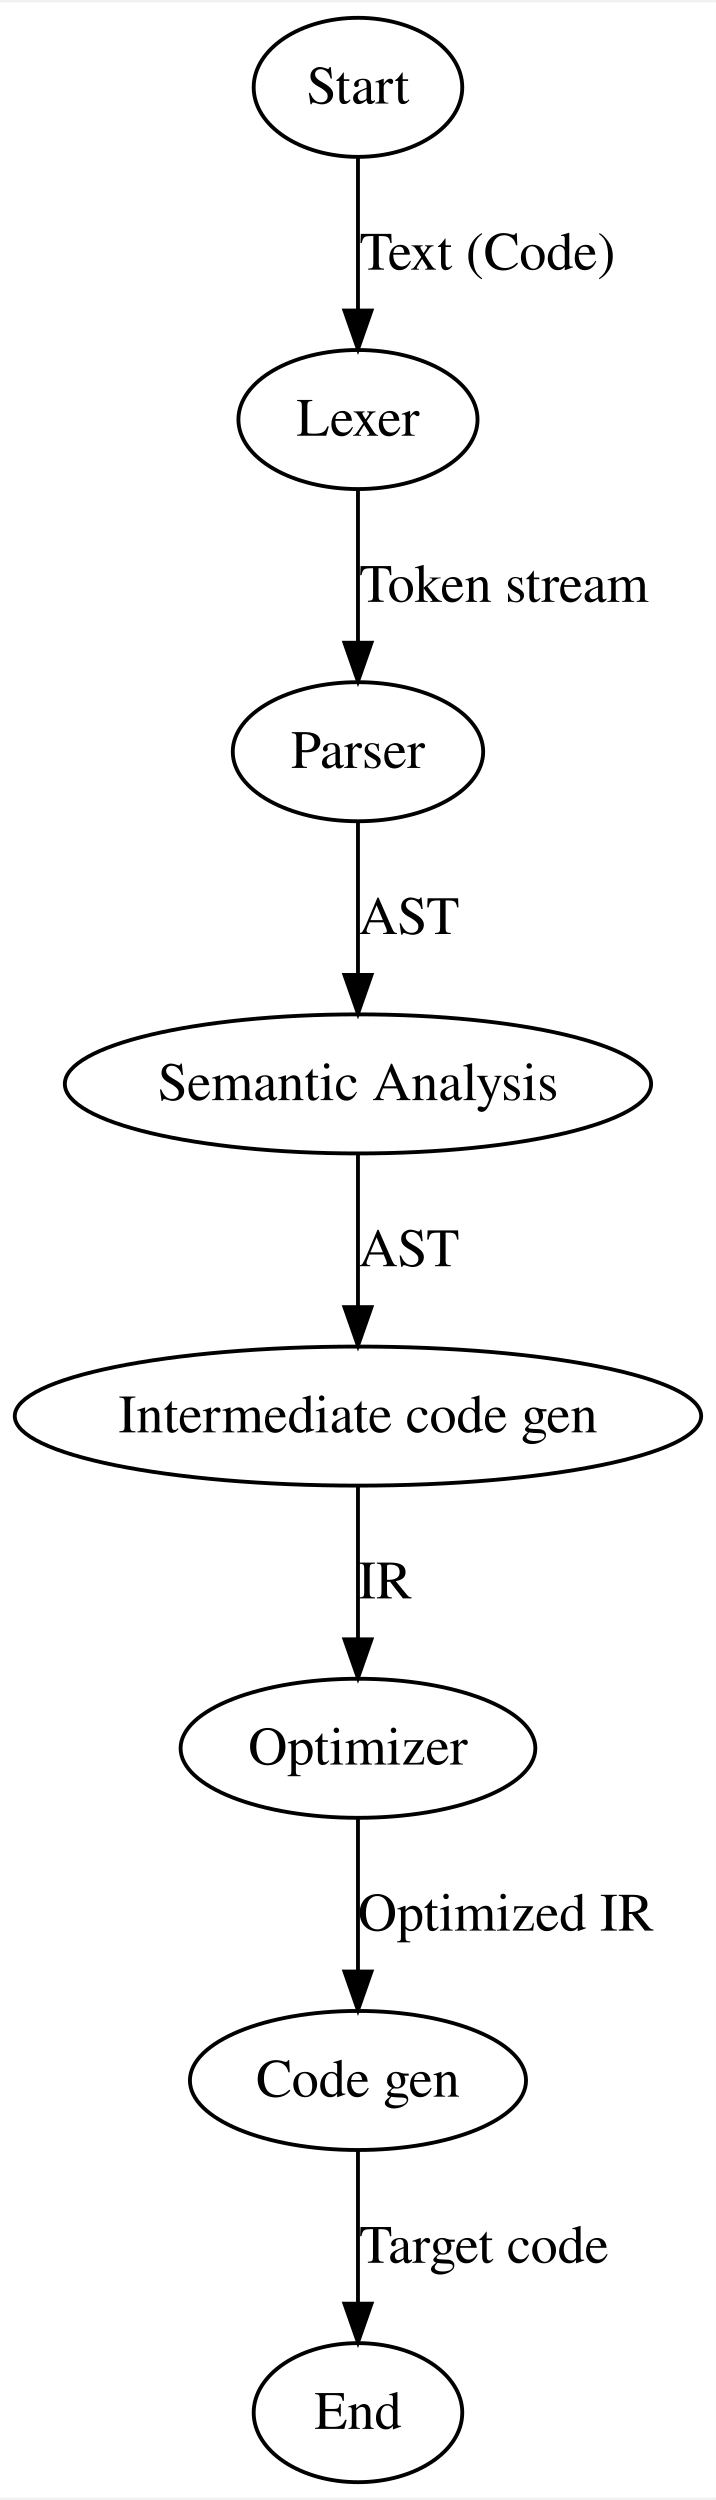
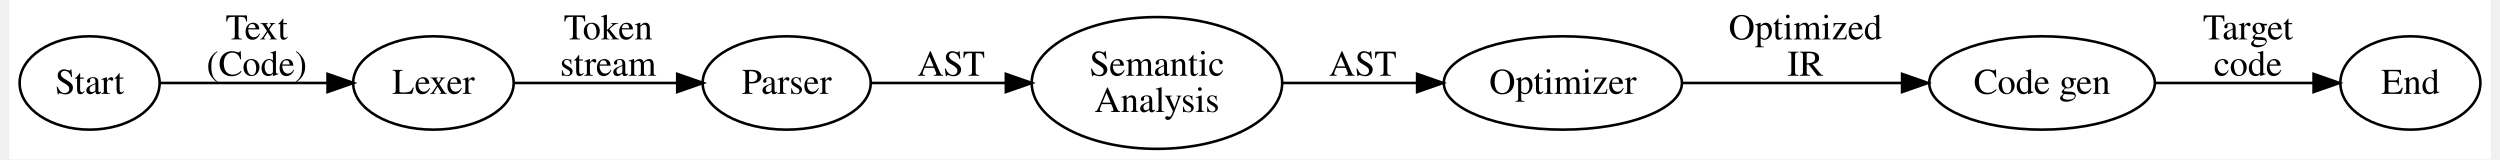
- <svg xmlns="http://www.w3.org/2000/svg" width="185pt" height="646pt" viewBox="0.00 0.00 185.35 646.00">
-   <g id="graph0" class="graph" transform="scale(1 1) rotate(0) translate(4 642)">
-     <polygon fill="#ffffff" stroke="transparent" points="-4,4 -4,-642 181.349,-642 181.349,4 -4,4" />
+ <svg xmlns="http://www.w3.org/2000/svg" width="957pt" height="61pt" viewBox="0.00 0.00 957.09 61.46">
+   <g id="graph0" class="graph" transform="scale(1 1) rotate(0) translate(4 57.4558)">
+     <polygon fill="#ffffff" stroke="transparent" points="-4,4 -4,-57.456 953.089,-57.456 953.089,4 -4,4" />
    <g id="node1" class="node">
-       <ellipse fill="none" stroke="#000000" cx="88.675" cy="-620" rx="27" ry="18" />
-       <text text-anchor="middle" x="88.675" y="-615.8" font-family="Times,serif" font-size="14.00" fill="#000000">Start</text>
+       <ellipse fill="none" stroke="#000000" cx="27" cy="-25.456" rx="27" ry="18" />
+       <text text-anchor="middle" x="27" y="-21.256" font-family="Times,serif" font-size="14.00" fill="#000000">Start</text>
    </g>
    <g id="node2" class="node">
-       <ellipse fill="none" stroke="#000000" cx="88.675" cy="-534" rx="30.953" ry="18" />
-       <text text-anchor="middle" x="88.675" y="-529.8" font-family="Times,serif" font-size="14.00" fill="#000000">Lexer</text>
+       <ellipse fill="none" stroke="#000000" cx="159.602" cy="-25.456" rx="30.953" ry="18" />
+       <text text-anchor="middle" x="159.602" y="-21.256" font-family="Times,serif" font-size="14.00" fill="#000000">Lexer</text>
    </g>
    <g id="edge1" class="edge">
-       <path fill="none" stroke="#000000" d="M88.675,-601.762C88.675,-590.36 88.675,-575.434 88.675,-562.494" />
-       <polygon fill="#000000" stroke="#000000" points="92.175,-562.212 88.675,-552.212 85.175,-562.212 92.175,-562.212" />
-       <text text-anchor="middle" x="122.201" y="-572.8" font-family="Times,serif" font-size="14.00" fill="#000000">Text (Code)</text>
+       <path fill="none" stroke="#000000" d="M54.154,-25.456C72.692,-25.456 97.592,-25.456 118.54,-25.456" />
+       <polygon fill="#000000" stroke="#000000" points="118.77,-28.956 128.77,-25.456 118.77,-21.956 118.77,-28.956" />
+       <text text-anchor="middle" x="91.438" y="-42.256" font-family="Times,serif" font-size="14.00" fill="#000000">Text</text>
+       <text text-anchor="middle" x="91.438" y="-28.256" font-family="Times,serif" font-size="14.00" fill="#000000">(Code)</text>
    </g>
    <g id="node3" class="node">
-       <ellipse fill="none" stroke="#000000" cx="88.675" cy="-448" rx="32.415" ry="18" />
-       <text text-anchor="middle" x="88.675" y="-443.8" font-family="Times,serif" font-size="14.00" fill="#000000">Parser</text>
+       <ellipse fill="none" stroke="#000000" cx="295.852" cy="-25.456" rx="32.415" ry="18" />
+       <text text-anchor="middle" x="295.852" y="-21.256" font-family="Times,serif" font-size="14.00" fill="#000000">Parser</text>
    </g>
    <g id="edge2" class="edge">
-       <path fill="none" stroke="#000000" d="M88.675,-515.762C88.675,-504.36 88.675,-489.434 88.675,-476.494" />
-       <polygon fill="#000000" stroke="#000000" points="92.175,-476.212 88.675,-466.212 85.175,-476.212 92.175,-476.212" />
-       <text text-anchor="middle" x="126.477" y="-486.8" font-family="Times,serif" font-size="14.00" fill="#000000">Token stream</text>
+       <path fill="none" stroke="#000000" d="M190.519,-25.456C209.106,-25.456 233.024,-25.456 253.369,-25.456" />
+       <polygon fill="#000000" stroke="#000000" points="253.635,-28.956 263.635,-25.456 253.635,-21.956 253.635,-28.956" />
+       <text text-anchor="middle" x="226.986" y="-42.256" font-family="Times,serif" font-size="14.00" fill="#000000">Token</text>
+       <text text-anchor="middle" x="226.986" y="-28.256" font-family="Times,serif" font-size="14.00" fill="#000000">stream</text>
    </g>
    <g id="node4" class="node">
-       <ellipse fill="none" stroke="#000000" cx="88.675" cy="-362" rx="75.889" ry="18" />
-       <text text-anchor="middle" x="88.675" y="-357.8" font-family="Times,serif" font-size="14.00" fill="#000000">Semantic Analysis</text>
+       <ellipse fill="none" stroke="#000000" cx="438.658" cy="-25.456" rx="48.304" ry="25.412" />
+       <text text-anchor="middle" x="438.658" y="-28.256" font-family="Times,serif" font-size="14.00" fill="#000000">Semantic</text>
+       <text text-anchor="middle" x="438.658" y="-14.256" font-family="Times,serif" font-size="14.00" fill="#000000">Analysis</text>
    </g>
    <g id="edge3" class="edge">
-       <path fill="none" stroke="#000000" d="M88.675,-429.762C88.675,-418.36 88.675,-403.434 88.675,-390.494" />
-       <polygon fill="#000000" stroke="#000000" points="92.175,-390.212 88.675,-380.212 85.175,-390.212 92.175,-390.212" />
-       <text text-anchor="middle" x="101.899" y="-400.8" font-family="Times,serif" font-size="14.00" fill="#000000">AST</text>
+       <path fill="none" stroke="#000000" d="M328.257,-25.456C343.597,-25.456 362.402,-25.456 380.115,-25.456" />
+       <polygon fill="#000000" stroke="#000000" points="380.384,-28.956 390.384,-25.456 380.384,-21.956 380.384,-28.956" />
+       <text text-anchor="middle" x="359.283" y="-28.256" font-family="Times,serif" font-size="14.00" fill="#000000">AST</text>
    </g>
    <g id="node5" class="node">
-       <ellipse fill="none" stroke="#000000" cx="88.675" cy="-276" rx="88.85" ry="18" />
-       <text text-anchor="middle" x="88.675" y="-271.8" font-family="Times,serif" font-size="14.00" fill="#000000">Intermediate code gen</text>
+       <ellipse fill="none" stroke="#000000" cx="595.218" cy="-25.456" rx="45.92" ry="18" />
+       <text text-anchor="middle" x="595.218" y="-21.256" font-family="Times,serif" font-size="14.00" fill="#000000">Optimizer</text>
    </g>
    <g id="edge4" class="edge">
-       <path fill="none" stroke="#000000" d="M88.675,-343.762C88.675,-332.36 88.675,-317.434 88.675,-304.494" />
-       <polygon fill="#000000" stroke="#000000" points="92.175,-304.212 88.675,-294.212 85.175,-304.212 92.175,-304.212" />
-       <text text-anchor="middle" x="101.899" y="-314.8" font-family="Times,serif" font-size="14.00" fill="#000000">AST</text>
+       <path fill="none" stroke="#000000" d="M486.909,-25.456C503.278,-25.456 521.711,-25.456 538.668,-25.456" />
+       <polygon fill="#000000" stroke="#000000" points="539.003,-28.956 549.003,-25.456 539.003,-21.956 539.003,-28.956" />
+       <text text-anchor="middle" x="518.034" y="-28.256" font-family="Times,serif" font-size="14.00" fill="#000000">AST</text>
    </g>
    <g id="node6" class="node">
-       <ellipse fill="none" stroke="#000000" cx="88.675" cy="-190" rx="45.92" ry="18" />
-       <text text-anchor="middle" x="88.675" y="-185.8" font-family="Times,serif" font-size="14.00" fill="#000000">Optimizer</text>
+       <ellipse fill="none" stroke="#000000" cx="780.028" cy="-25.456" rx="43.508" ry="18" />
+       <text text-anchor="middle" x="780.028" y="-21.256" font-family="Times,serif" font-size="14.00" fill="#000000">Code gen</text>
    </g>
    <g id="edge5" class="edge">
-       <path fill="none" stroke="#000000" d="M88.675,-257.762C88.675,-246.36 88.675,-231.434 88.675,-218.494" />
-       <polygon fill="#000000" stroke="#000000" points="92.175,-218.212 88.675,-208.212 85.175,-218.212 92.175,-218.212" />
-       <text text-anchor="middle" x="95.675" y="-228.8" font-family="Times,serif" font-size="14.00" fill="#000000">IR</text>
+       <path fill="none" stroke="#000000" d="M641.377,-25.456C667.068,-25.456 699.186,-25.456 726.038,-25.456" />
+       <polygon fill="#000000" stroke="#000000" points="726.047,-28.956 736.047,-25.456 726.047,-21.956 726.047,-28.956" />
+       <text text-anchor="middle" x="688.727" y="-42.256" font-family="Times,serif" font-size="14.00" fill="#000000">Optimized</text>
+       <text text-anchor="middle" x="688.727" y="-28.256" font-family="Times,serif" font-size="14.00" fill="#000000">IR</text>
    </g>
    <g id="node7" class="node">
-       <ellipse fill="none" stroke="#000000" cx="88.675" cy="-104" rx="43.508" ry="18" />
-       <text text-anchor="middle" x="88.675" y="-99.8" font-family="Times,serif" font-size="14.00" fill="#000000">Code gen</text>
+       <ellipse fill="none" stroke="#000000" cx="922.089" cy="-25.456" rx="27" ry="18" />
+       <text text-anchor="middle" x="922.089" y="-21.256" font-family="Times,serif" font-size="14.00" fill="#000000">End</text>
    </g>
    <g id="edge6" class="edge">
-       <path fill="none" stroke="#000000" d="M88.675,-171.762C88.675,-160.36 88.675,-145.434 88.675,-132.494" />
-       <polygon fill="#000000" stroke="#000000" points="92.175,-132.212 88.675,-122.212 85.175,-132.212 92.175,-132.212" />
-       <text text-anchor="middle" x="126.973" y="-142.8" font-family="Times,serif" font-size="14.00" fill="#000000">Optimized IR</text>
-     </g>
-     <g id="node8" class="node">
-       <ellipse fill="none" stroke="#000000" cx="88.675" cy="-18" rx="27" ry="18" />
-       <text text-anchor="middle" x="88.675" y="-13.8" font-family="Times,serif" font-size="14.00" fill="#000000">End</text>
-     </g>
-     <g id="edge7" class="edge">
-       <path fill="none" stroke="#000000" d="M88.675,-85.762C88.675,-74.36 88.675,-59.434 88.675,-46.494" />
-       <polygon fill="#000000" stroke="#000000" points="92.175,-46.212 88.675,-36.212 85.175,-46.212 92.175,-46.212" />
-       <text text-anchor="middle" x="121.292" y="-56.8" font-family="Times,serif" font-size="14.00" fill="#000000">Target code</text>
+       <path fill="none" stroke="#000000" d="M823.811,-25.456C843.256,-25.456 865.912,-25.456 884.567,-25.456" />
+       <polygon fill="#000000" stroke="#000000" points="884.754,-28.956 894.754,-25.456 884.754,-21.956 884.754,-28.956" />
+       <text text-anchor="middle" x="859.436" y="-42.256" font-family="Times,serif" font-size="14.00" fill="#000000">Target</text>
+       <text text-anchor="middle" x="859.436" y="-28.256" font-family="Times,serif" font-size="14.00" fill="#000000">code</text>
    </g>
  </g>
</svg>
